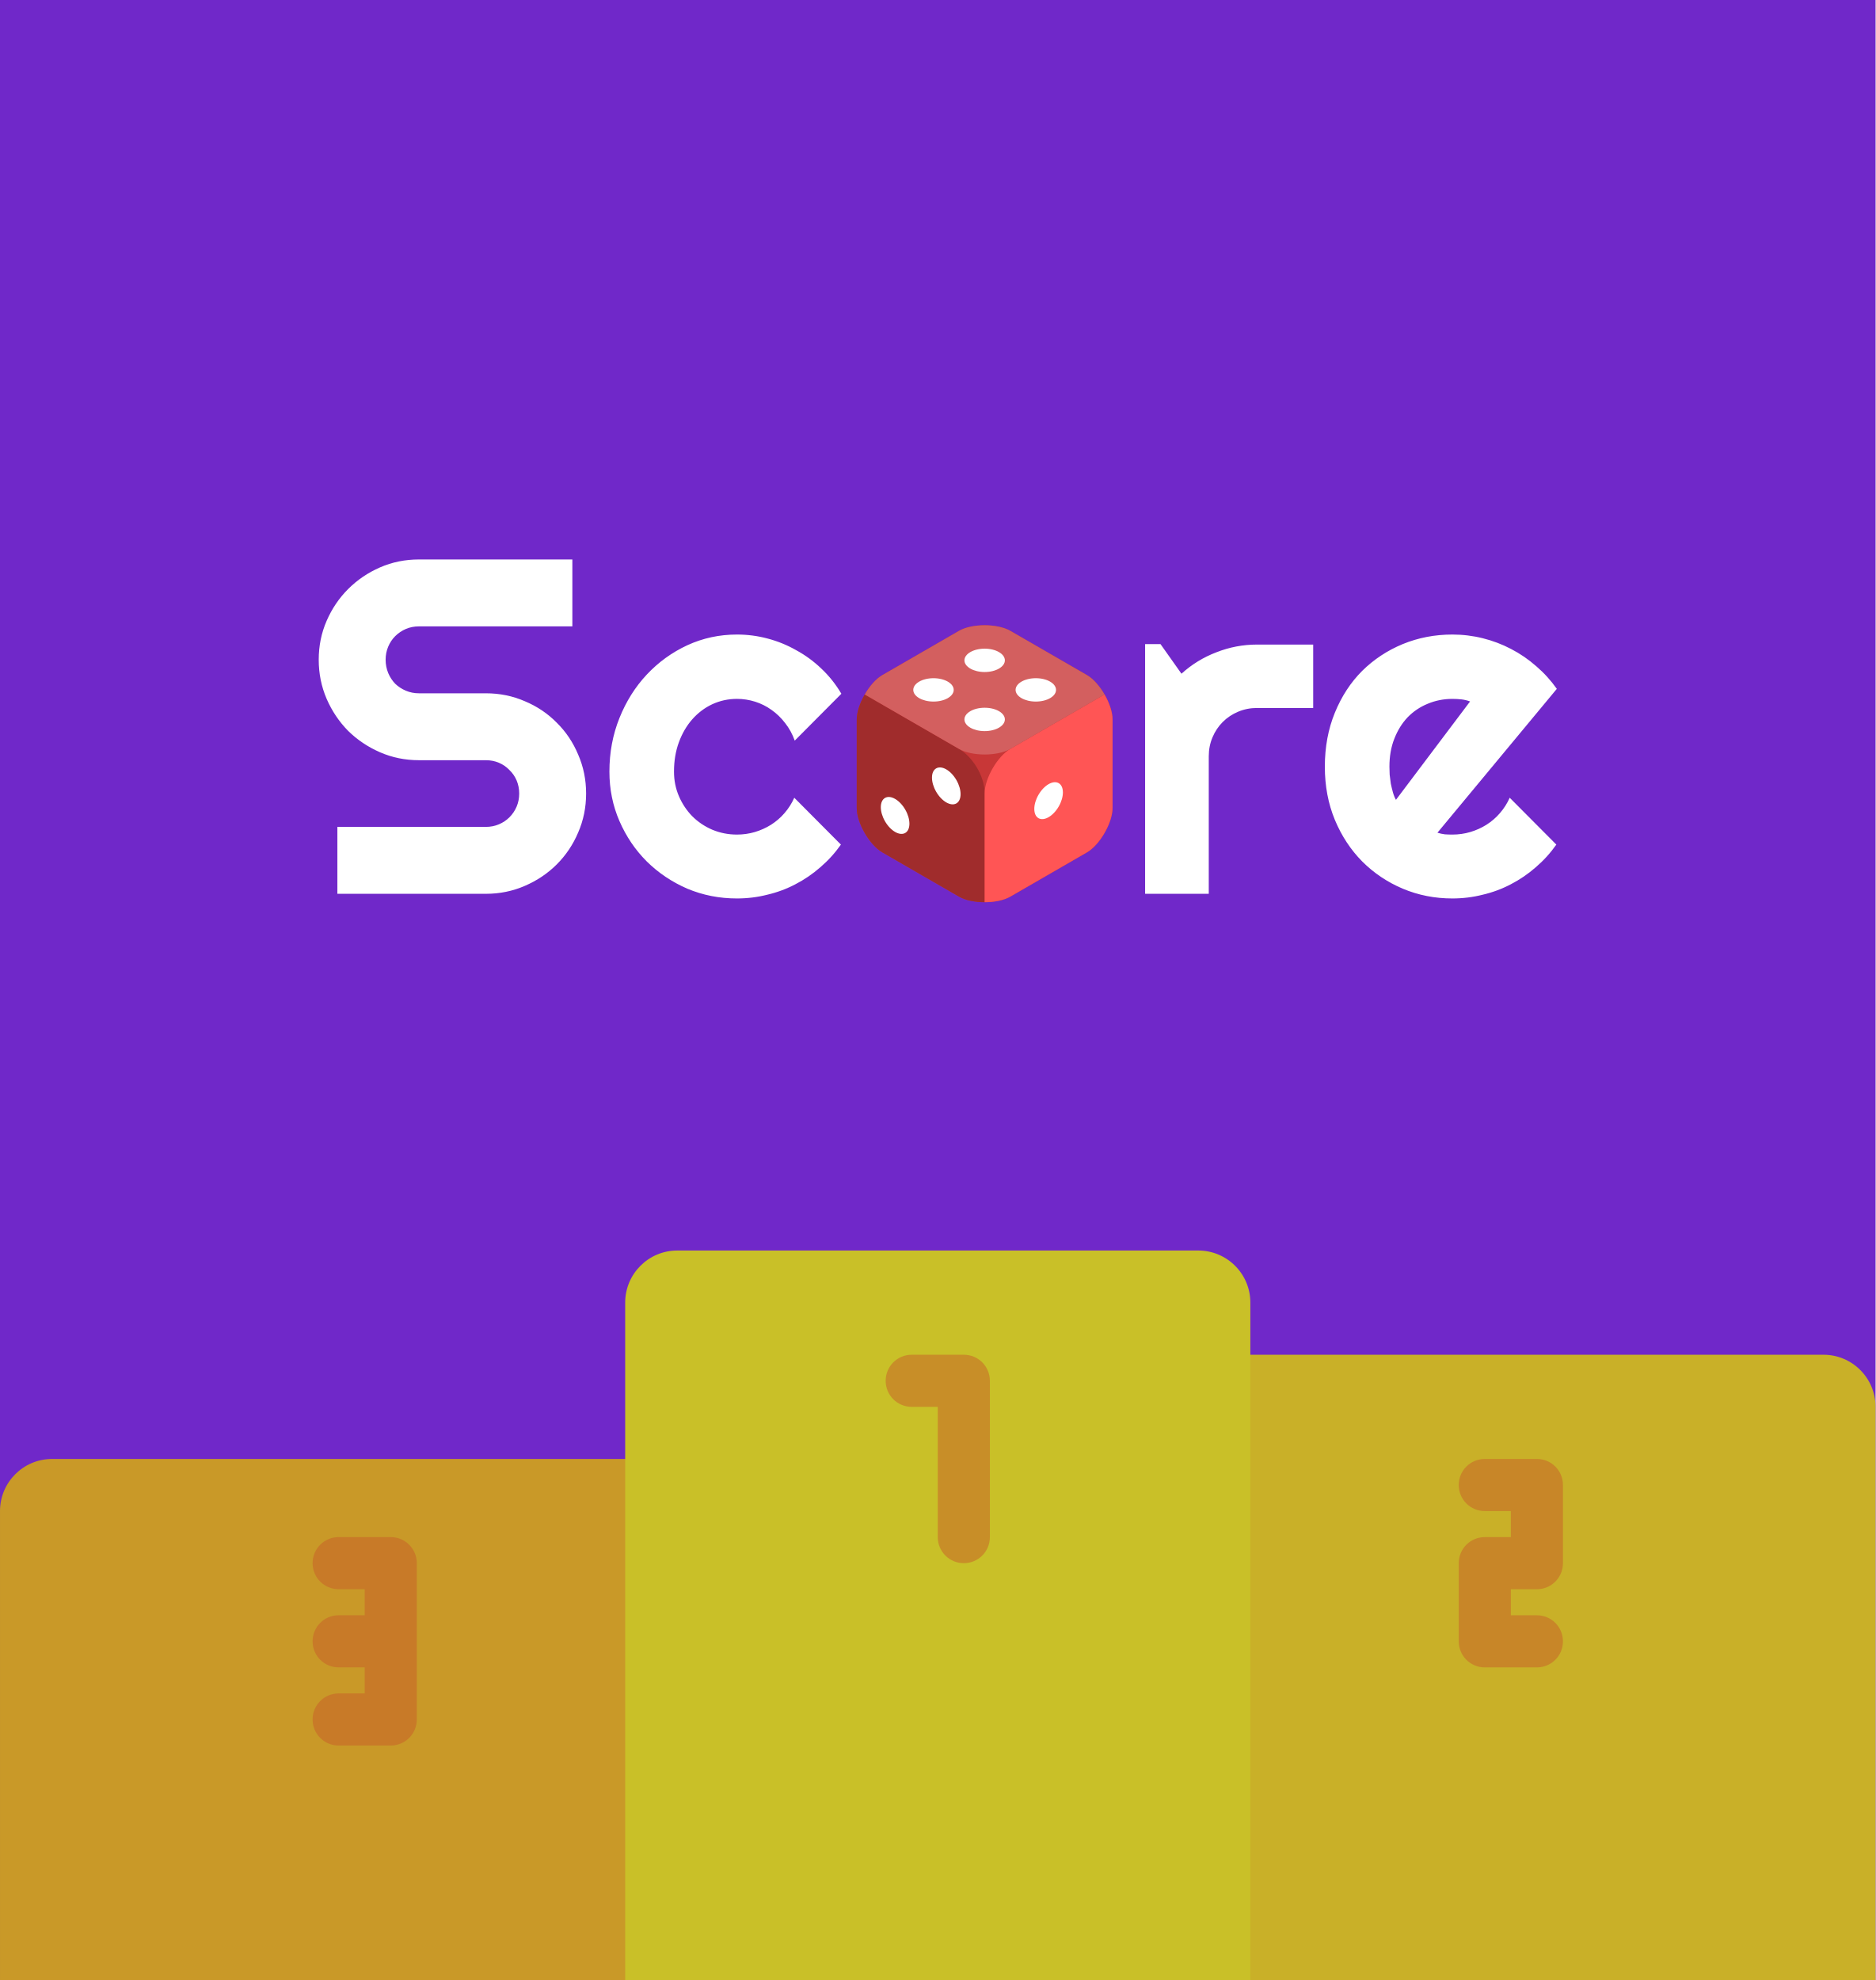
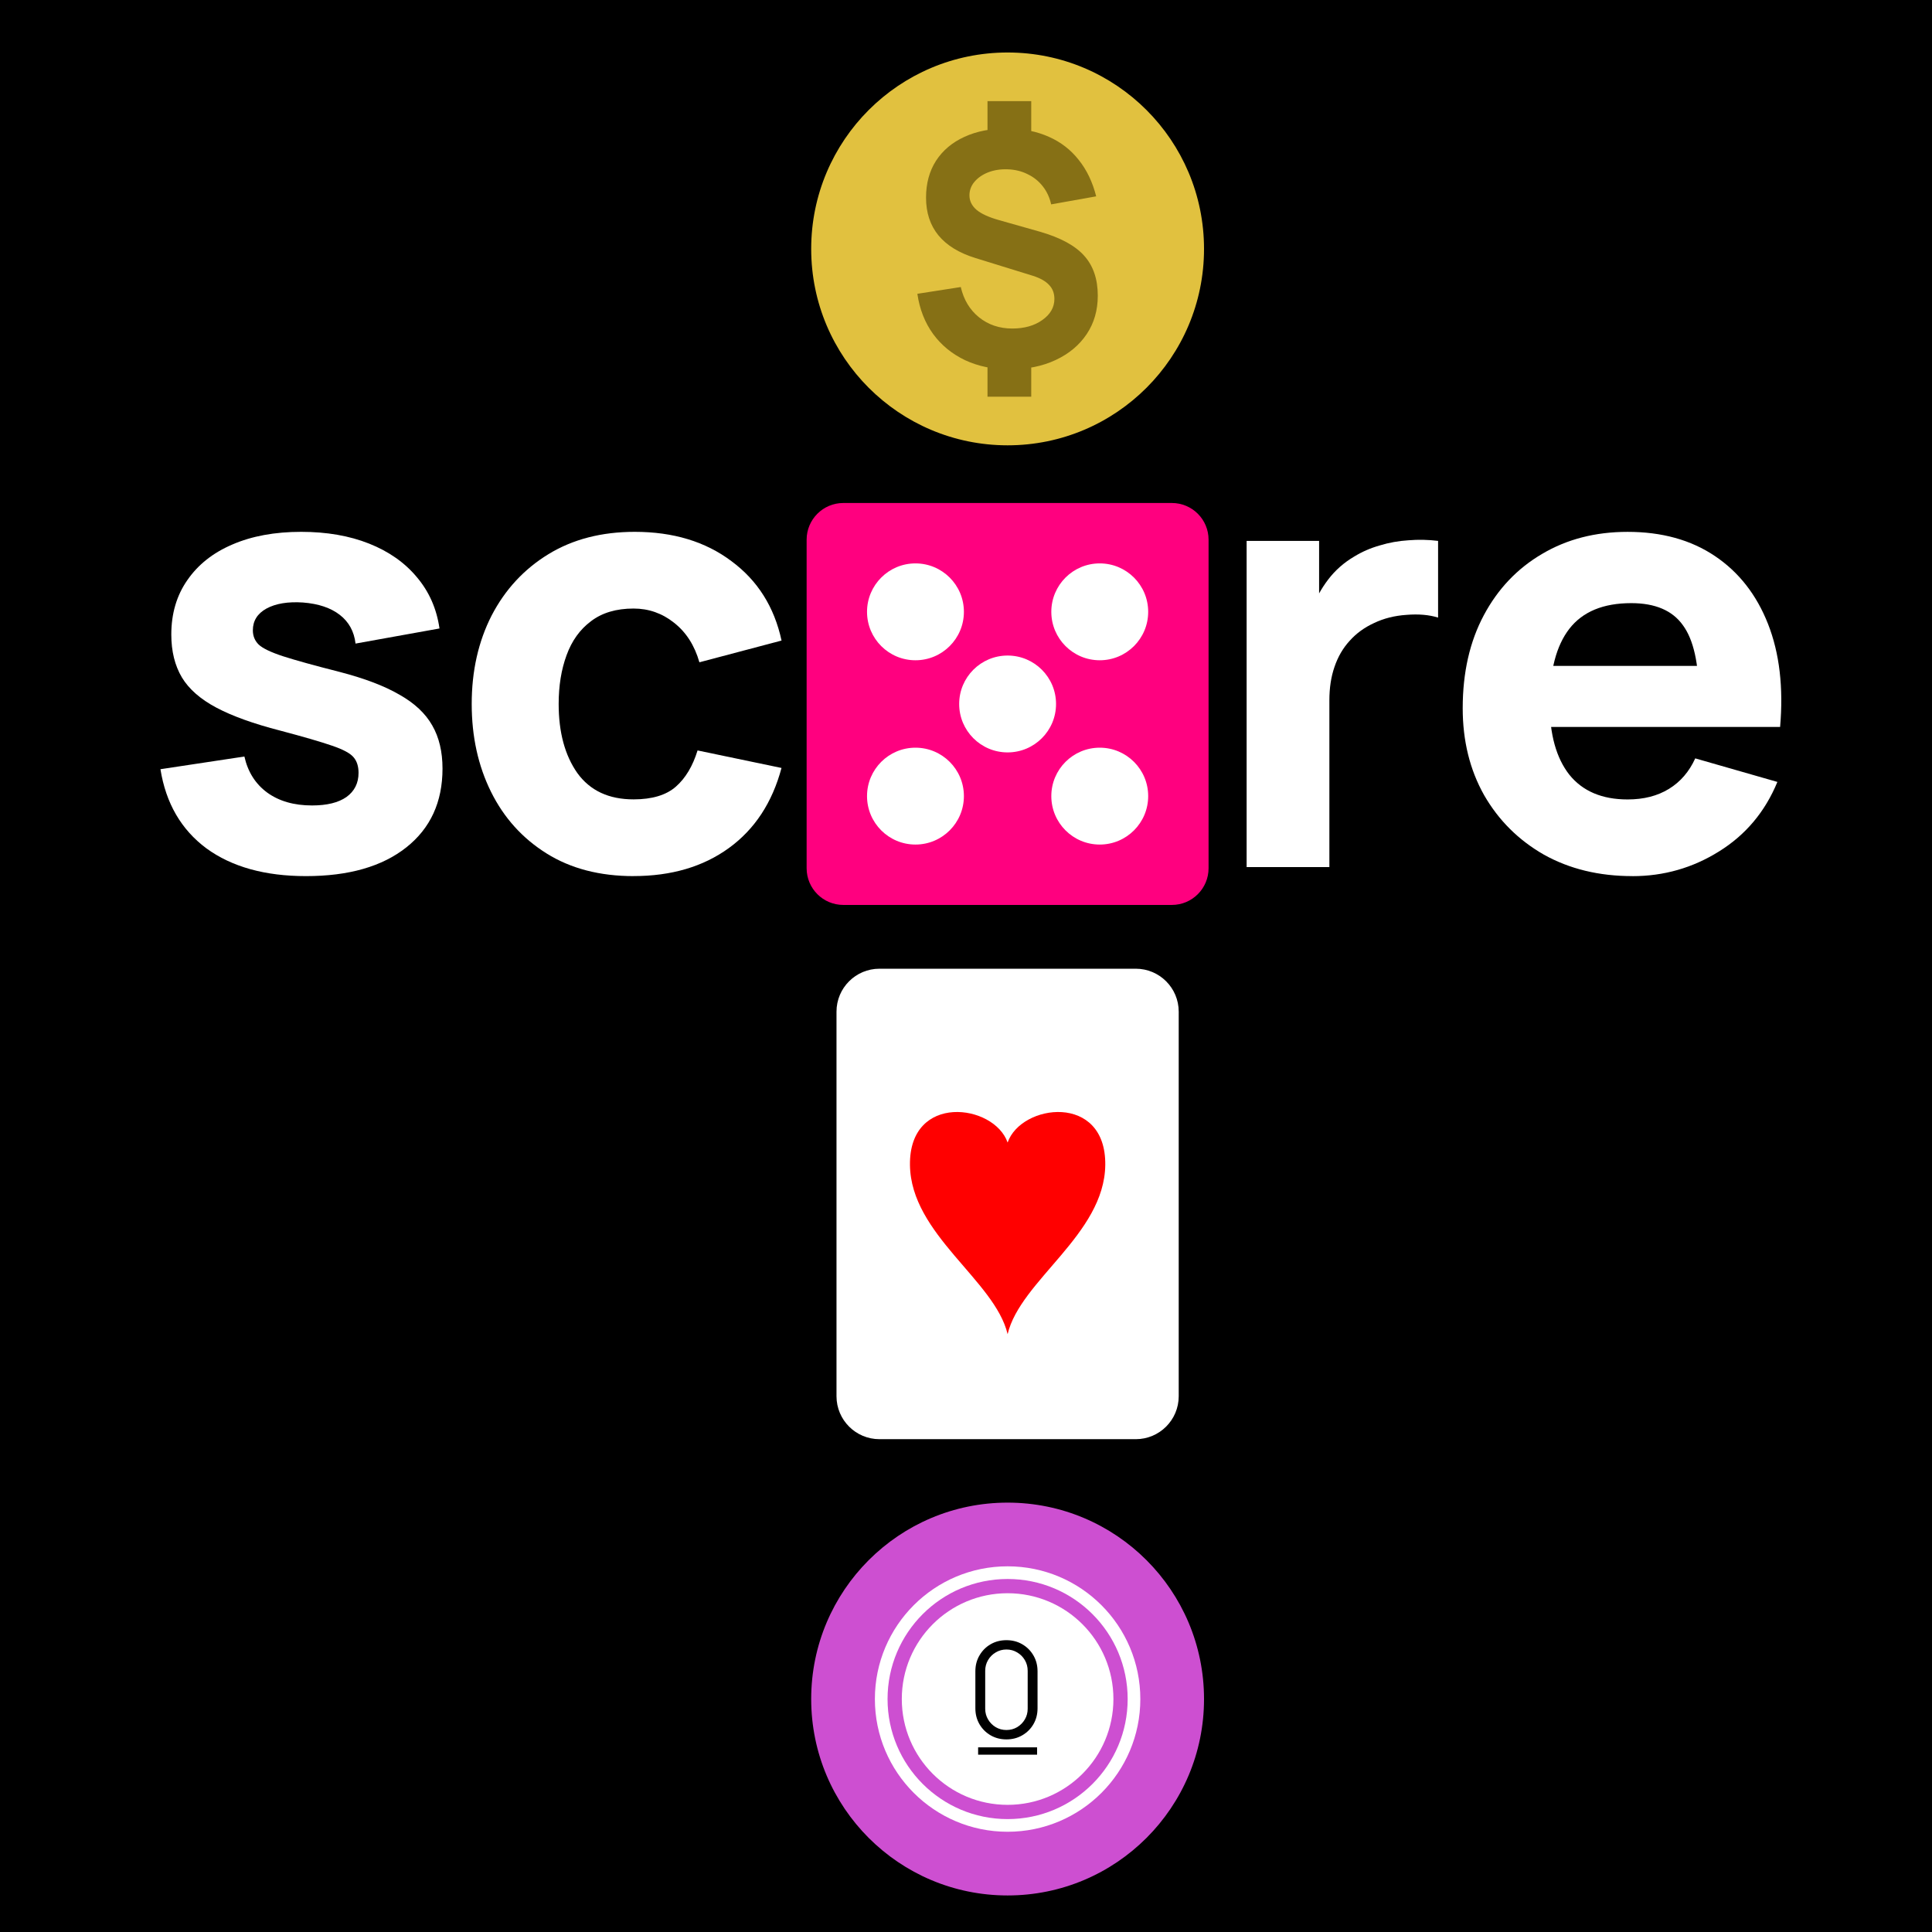
- <svg xmlns="http://www.w3.org/2000/svg" width="360" height="380" viewBox="0 0 95.25 100.542" version="1.1" id="svg28">
-   <defs id="defs32" />
-   <rect style="fill:#7028c9;fill-opacity:1;stroke-width:0.529;stroke-linecap:round;stroke-linejoin:round;paint-order:stroke markers fill" id="rect870" width="95.25" height="100.542" x="-0" y="0" ry="0" />
-   <rect style="fill:#c99928;fill-opacity:1;stroke-width:0.529;stroke-linecap:round;stroke-linejoin:round;paint-order:stroke markers fill" id="rect873" width="37.042" height="31.75" x="-0" y="74.084" ry="2.646" />
-   <g id="g866" transform="matrix(0.7500267,0,0,0.7500267,8.686094,20.90846)" style="stroke-width:1.333">
-     <path d="m 48.163,29.83 c -0.866,-0.5 -1.737,-1.994 -1.732,-3 v -6 c 0,-1 0.866,-2.5 1.732,-3 l 5.196,-3 c 0.866,-0.5 2.598,-0.5 3.464,0 l 5.196,3 c 0.866,0.5 1.732,2 1.732,3 v 6 c 0,1 -0.866,2.5 -1.732,3 l -5.196,3 c -0.866,0.5 -2.598,0.5 -3.464,0 z" fill="#c83737" id="path2" style="stroke-width:1.778" />
-     <path d="m 46.972,19.142 c -0.325,0.563 -0.541,1.188 -0.541,1.688 v 6 c -0.005,1.003 0.861,2.492 1.725,2.996 l 3.873,2.236 1.33,0.768 c 0.433,0.25 1.082,0.375 1.732,0.375 V 25.83 c 0,-1.215 -0.866,-2.5 -1.732,-3 z" fill="#a02c2c" id="path4" style="stroke-width:1.778" />
-     <path d="m 63.21,19.142 -6.387,3.688 c -0.866,0.5 -1.732,2 -1.732,3 v 7.375 c 0.647,0 1.294,-0.124 1.727,-0.372 l 0.005,-0.003 5.203,-3.004 c 0.861,-0.502 1.72,-1.99 1.725,-2.987 V 20.83 c 0,-0.5 -0.216,-1.126 -0.54,-1.688 z" fill="#ff5555" id="path6" style="stroke-width:1.778" />
-     <path d="m 55.091,14.455 c -0.65,0 -1.299,0.125 -1.732,0.375 l -5.196,3 c -0.433,0.25 -0.866,0.75 -1.191,1.312 l 6.387,3.688 c 0.866,0.5 2.598,0.5 3.464,0 L 63.21,19.142 C 62.885,18.58 62.452,18.08 62.02,17.83 l -5.197,-3 C 56.39,14.58 55.74,14.455 55.091,14.455 Z" fill="#d35f5f" id="path8" style="stroke-width:1.778" />
-     <ellipse cx="55.091" cy="20.83" rx="1.369" ry="0.791" fill="#ffffff" paint-order="stroke markers fill" id="ellipse10" style="stroke-width:1.778" />
-     <ellipse cx="55.091" cy="16.83" rx="1.369" ry="0.791" fill="#ffffff" paint-order="stroke markers fill" id="ellipse12" style="stroke-width:1.778" />
-     <ellipse cx="58.555" cy="18.83" rx="1.369" ry="0.791" fill="#ffffff" paint-order="stroke markers fill" id="ellipse14" style="stroke-width:1.778" />
-     <ellipse cx="51.627" cy="18.83" rx="1.369" ry="0.791" fill="#ffffff" paint-order="stroke markers fill" id="ellipse16" style="stroke-width:1.778" />
-     <ellipse cx="-6.908" cy="-64.625" rx="1.369" ry="0.791" transform="rotate(120)" fill="#ffffff" paint-order="stroke markers fill" id="ellipse18" style="stroke-width:1.778" />
-     <ellipse cx="48.183" cy="32.795" rx="1.369" ry="0.791" transform="matrix(0.5,0.8660254,0.8660254,-0.5,0,0)" fill="#ffffff" paint-order="stroke markers fill" id="ellipse20" style="stroke-width:1.778" />
-     <ellipse cx="48.183" cy="28.795" rx="1.369" ry="0.791" transform="matrix(0.5,0.8660254,0.8660254,-0.5,0,0)" fill="#ffffff" paint-order="stroke markers fill" id="ellipse22" style="stroke-width:1.778" />
-     <path d="m 10,16.788 q 0,-1.405 0.537,-2.636 0.536,-1.231 1.452,-2.147 0.931,-0.931 2.162,-1.468 Q 15.382,10 16.787,10 h 10.387 v 4.53 H 16.787 q -0.473,0 -0.884,0.174 -0.41,0.174 -0.726,0.49 -0.3,0.3 -0.473,0.71 -0.174,0.41 -0.174,0.884 0,0.473 0.174,0.9 0.173,0.41 0.473,0.726 0.316,0.3 0.726,0.473 0.41,0.174 0.884,0.174 h 4.53 q 1.405,0 2.637,0.536 1.246,0.521 2.162,1.453 0.931,0.915 1.452,2.162 0.537,1.231 0.537,2.636 0,1.405 -0.537,2.636 -0.52,1.231 -1.452,2.163 -0.916,0.915 -2.162,1.452 -1.232,0.537 -2.637,0.537 H 11.263 v -4.53 h 10.054 q 0.474,0 0.884,-0.174 0.41,-0.174 0.71,-0.474 0.316,-0.315 0.49,-0.726 0.174,-0.41 0.174,-0.884 0,-0.473 -0.174,-0.884 -0.174,-0.41 -0.49,-0.71 -0.3,-0.316 -0.71,-0.49 -0.41,-0.173 -0.884,-0.173 h -4.53 q -1.405,0 -2.636,-0.537 Q 12.92,22.518 11.989,21.602 11.073,20.671 10.537,19.44 10,18.193 10,16.788 Z m 35.389,2.304 -3.157,3.173 q -0.237,-0.663 -0.647,-1.184 -0.41,-0.536 -0.931,-0.9 -0.505,-0.363 -1.105,-0.552 -0.6,-0.19 -1.231,-0.19 -0.884,0 -1.674,0.364 -0.773,0.363 -1.357,1.026 -0.568,0.647 -0.9,1.547 -0.331,0.9 -0.331,1.988 0,0.884 0.331,1.658 0.332,0.773 0.9,1.357 0.584,0.584 1.357,0.916 0.79,0.331 1.674,0.331 0.63,0 1.215,-0.173 0.584,-0.174 1.09,-0.49 0.52,-0.331 0.915,-0.789 0.41,-0.473 0.663,-1.042 l 3.157,3.173 q -0.6,0.852 -1.39,1.531 -0.773,0.679 -1.688,1.152 -0.9,0.474 -1.91,0.71 -0.995,0.253 -2.052,0.253 -1.784,0 -3.363,-0.663 -1.562,-0.678 -2.746,-1.846 -1.168,-1.169 -1.847,-2.731 -0.679,-1.563 -0.679,-3.347 0,-1.941 0.68,-3.63 0.678,-1.689 1.846,-2.936 1.184,-1.263 2.746,-1.989 1.579,-0.726 3.363,-0.726 1.057,0 2.067,0.268 1.026,0.269 1.942,0.79 0.931,0.505 1.705,1.247 0.789,0.741 1.357,1.704 z m 24.877,13.544 h -4.31 V 15.73 h 1.042 l 1.42,2.005 q 1.043,-0.947 2.369,-1.452 1.326,-0.521 2.746,-0.521 h 3.804 v 4.293 h -3.804 q -0.679,0 -1.278,0.253 -0.6,0.252 -1.042,0.694 -0.442,0.442 -0.695,1.042 -0.252,0.6 -0.252,1.279 z M 85.75,28.5 q 0.253,0.079 0.506,0.11 0.252,0.016 0.505,0.016 0.631,0 1.215,-0.173 0.584,-0.174 1.09,-0.49 0.52,-0.331 0.915,-0.789 0.41,-0.473 0.663,-1.042 l 3.157,3.173 q -0.6,0.852 -1.39,1.531 -0.773,0.679 -1.688,1.152 -0.9,0.474 -1.91,0.71 -0.995,0.253 -2.052,0.253 -1.784,0 -3.362,-0.663 -1.563,-0.663 -2.747,-1.846 -1.168,-1.184 -1.847,-2.81 -0.679,-1.642 -0.679,-3.599 0,-2.005 0.68,-3.662 0.678,-1.657 1.846,-2.826 1.184,-1.168 2.747,-1.815 1.578,-0.647 3.362,-0.647 1.057,0 2.067,0.253 1.01,0.252 1.91,0.726 0.916,0.473 1.705,1.168 0.79,0.679 1.39,1.53 z m 2.21,-8.887 q -0.3,-0.11 -0.6,-0.142 -0.284,-0.031 -0.6,-0.031 -0.883,0 -1.672,0.331 -0.774,0.316 -1.358,0.916 -0.568,0.6 -0.9,1.452 -0.331,0.836 -0.331,1.894 0,0.237 0.016,0.537 0.031,0.3 0.079,0.615 0.063,0.3 0.142,0.584 0.078,0.284 0.205,0.505 z" style="line-height:1.25;-inkscape-font-specification:Righteous;fill:#ffffff;stroke-width:1.778" font-weight="400" font-size="32.327px" font-family="Righteous" id="path24" />
+ <svg xmlns="http://www.w3.org/2000/svg" width="107.982" height="107.982" version="1.1" viewBox="0 0 107.982 107.982" id="svg96">
+   <defs id="defs100" />
+   <rect style="fill:#000000;stroke-width:0.732;stroke-linecap:round;paint-order:markers stroke fill;stop-color:#000000" id="rect1008" width="107.982" height="107.982" x="0" y="0" ry="0" />
+   <g fill="#ffffff" id="g16" transform="translate(4.650488,23.34608)">
+     <rect x="40.433" y="4.767" width="22.465" height="22.465" ry="2.051" stop-color="#000000" stroke-linecap="round" stroke-width="0.34" style="fill:#ff007f;fill-opacity:1;paint-order:markers stroke fill" id="rect4" />
+     <g stroke-width="0.844" id="g14" style="fill:#ffffff">
+       <path d="m 12.453,25.621 q -3.443,0 -5.57,-1.553 Q 4.773,22.498 4.317,19.646 l 4.692,-0.709 q 0.287,1.283 1.266,2.009 0.996,0.726 2.515,0.726 1.249,0 1.924,-0.473 0.675,-0.489 0.675,-1.35 0,-0.54 -0.27,-0.861 -0.27,-0.338 -1.215,-0.658 -0.928,-0.321 -2.903,-0.844 -2.228,-0.574 -3.562,-1.283 -1.333,-0.709 -1.924,-1.688 -0.591,-0.996 -0.591,-2.397 0,-1.755 0.895,-3.038 0.895,-1.3 2.515,-1.992 1.637,-0.709 3.848,-0.709 2.144,0 3.798,0.658 1.654,0.658 2.667,1.874 1.03,1.215 1.266,2.869 l -4.692,0.844 q -0.118,-1.013 -0.878,-1.603 -0.76,-0.591 -2.059,-0.692 -1.266,-0.084 -2.042,0.338 -0.76,0.422 -0.76,1.215 0,0.473 0.321,0.793 0.338,0.321 1.367,0.658 1.046,0.338 3.173,0.878 2.076,0.54 3.325,1.266 1.266,0.709 1.84,1.722 0.574,0.996 0.574,2.414 0,2.802 -2.026,4.405 -2.026,1.603 -5.604,1.603 z" id="path6" style="fill:#ffffff" />
+       <path d="m 30.761,25.621 q -2.836,0 -4.861,-1.266 Q 23.874,23.089 22.794,20.912 21.714,18.734 21.714,16 q 0,-2.768 1.114,-4.946 1.131,-2.177 3.173,-3.426 2.042,-1.249 4.827,-1.249 3.224,0 5.401,1.637 2.194,1.62 2.802,4.439 l -4.591,1.215 q -0.405,-1.418 -1.418,-2.211 -0.996,-0.793 -2.262,-0.793 -1.452,0 -2.38,0.709 -0.928,0.692 -1.367,1.907 -0.439,1.198 -0.439,2.717 0,2.38 1.046,3.865 1.063,1.468 3.139,1.468 1.553,0 2.363,-0.709 0.81,-0.709 1.215,-2.026 l 4.692,0.979 q -0.776,2.903 -2.937,4.473 -2.16,1.57 -5.334,1.57 z" id="path8" style="fill:#ffffff" />
+       <path d="M 65.025,25.115 V 6.886 h 4.051 v 4.456 l -0.439,-0.574 q 0.354,-0.945 0.945,-1.722 0.591,-0.776 1.452,-1.283 0.658,-0.405 1.435,-0.625 0.776,-0.236 1.603,-0.287 0.827,-0.068 1.654,0.034 v 4.287 q -0.76,-0.236 -1.772,-0.152 -0.996,0.068 -1.806,0.456 -0.81,0.371 -1.367,0.996 -0.557,0.608 -0.844,1.452 -0.287,0.827 -0.287,1.874 v 9.317 z" id="path10" style="fill:#ffffff" />
+       <path d="m 86.588,25.621 q -2.802,0 -4.946,-1.198 -2.127,-1.215 -3.342,-3.325 -1.198,-2.127 -1.198,-4.861 0,-2.988 1.181,-5.199 1.181,-2.211 3.258,-3.426 2.076,-1.232 4.777,-1.232 2.869,0 4.878,1.35 2.009,1.35 2.971,3.798 0.962,2.447 0.675,5.756 h -4.54 v -1.688 q 0,-2.785 -0.895,-4 -0.878,-1.232 -2.886,-1.232 -2.346,0 -3.46,1.435 -1.097,1.418 -1.097,4.203 0,2.549 1.097,3.95 1.114,1.384 3.258,1.384 1.35,0 2.312,-0.591 0.962,-0.591 1.468,-1.705 l 4.591,1.317 q -1.03,2.498 -3.258,3.882 -2.211,1.384 -4.844,1.384 z m -6.043,-8.338 v -3.41 h 12.085 v 3.41 z" id="path12" style="fill:#ffffff" />
+     </g>
+     <text xml:space="preserve" style="font-size:40px;line-height:0.95;font-family:sans-serif" x="30.761" y="25.621" id="text951">
+       <tspan id="tspan949" x="30.761" y="25.621" />
+     </text>
  </g>
-   <rect style="fill:#c9b028;fill-opacity:1;stroke-width:0.529;stroke-linecap:round;stroke-linejoin:round;paint-order:stroke markers fill" id="rect877" width="37.042" height="37.042" x="58.208" y="68.792" ry="2.646" />
-   <rect style="fill:#c9c028;fill-opacity:1;stroke-width:0.529;stroke-linecap:round;stroke-linejoin:round;paint-order:stroke markers fill" id="rect875" width="31.75" height="42.333" x="31.75" y="63.5" ry="2.646" />
-   <path id="rect879" style="fill:#c95c28;fill-opacity:0.5;stroke-width:0.529;stroke-linecap:round;stroke-linejoin:round;paint-order:stroke markers fill" d="m 46.302,68.792 c -0.733,0 -1.323,0.59 -1.323,1.323 0,0.733 0.59,1.323 1.323,1.323 h 1.323 v 6.615 c 0,0.733 0.59,1.323 1.323,1.323 0.733,0 1.323,-0.59 1.323,-1.323 v -7.938 c 0,-0.733 -0.59,-1.323 -1.323,-1.323 z" />
-   <path id="rect883" style="fill:#c95c28;fill-opacity:0.5;stroke-width:0.529;stroke-linecap:round;stroke-linejoin:round;paint-order:stroke markers fill" d="m 75.406,74.084 c -0.733,0 -1.323,0.59 -1.323,1.323 0,0.733 0.59,1.323 1.323,1.323 h 1.323 v 1.323 h -1.323 c -0.733,0 -1.323,0.59 -1.323,1.323 v 3.969 c 0,0.733 0.59,1.323 1.323,1.323 h 2.646 c 0.733,0 1.323,-0.59 1.323,-1.323 0,-0.733 -0.59,-1.323 -1.323,-1.323 h -1.323 v -1.323 h 1.323 c 0.046,0 0.091,-0.002 0.135,-0.007 0.669,-0.068 1.188,-0.629 1.188,-1.316 v -3.969 c 0,-0.733 -0.59,-1.323 -1.323,-1.323 z" />
-   <path id="rect911" style="fill:#c95c28;fill-opacity:0.5;stroke-width:0.529;stroke-linecap:round;stroke-linejoin:round;paint-order:stroke markers fill" d="m 17.198,78.052 c -0.733,0 -1.323,0.59 -1.323,1.323 0,0.733 0.59,1.323 1.323,1.323 h 1.323 v 1.323 h -1.323 c -0.733,0 -1.323,0.59 -1.323,1.323 0,0.733 0.59,1.323 1.323,1.323 h 1.323 v 1.323 h -1.323 c -0.733,0 -1.323,0.59 -1.323,1.323 0,0.733 0.59,1.323 1.323,1.323 h 2.646 c 0.046,0 0.091,-0.002 0.135,-0.007 0.669,-0.068 1.188,-0.629 1.188,-1.316 v -7.938 c 0,-0.733 -0.59,-1.323 -1.323,-1.323 z" />
+   <g stroke-linecap="round" stroke-width="0.515" id="g28" style="fill:#ffffff" transform="translate(4.650488,23.34608)">
+     <circle cx="51.666" cy="16" r="2.707" stop-color="#000000" style="fill:#ffffff;paint-order:markers stroke fill" id="circle18" />
+     <circle cx="46.516" cy="21.15" r="2.707" stop-color="#000000" style="fill:#ffffff;paint-order:markers stroke fill" id="circle20" />
+     <circle cx="46.516" cy="10.85" r="2.707" stop-color="#000000" style="fill:#ffffff;paint-order:markers stroke fill" id="circle22" />
+     <circle cx="56.816" cy="10.85" r="2.707" stop-color="#000000" style="fill:#ffffff;paint-order:markers stroke fill" id="circle24" />
+     <circle cx="56.816" cy="21.15" r="2.707" stop-color="#000000" style="fill:#ffffff;paint-order:markers stroke fill" id="circle26" />
+   </g>
+   <g id="g991" transform="translate(4.650987,19.29064)">
+     <rect x="42.102" y="34.852" width="19.127" height="26.295" ry="2.401" stop-color="#000000" stroke-linecap="round" stroke-width="0.34" style="fill:#ffffff;paint-order:markers stroke fill" id="rect32" />
+     <path d="m 57.124,45.825 c -0.049,3.882 -4.745,6.443 -5.458,9.452 -0.712,-3.009 -5.409,-5.57 -5.458,-9.452 -0.051,-4.042 4.706,-3.427 5.458,-1.258 0.751,-2.169 5.509,-2.784 5.458,1.258 z" fill="#f00" id="path46" style="fill:#ff0000" />
+   </g>
+   <g id="g996" transform="translate(4.650488,-66.08831)">
+     <circle cx="51.666" cy="80" r="10.978" fill="#e1c13f" stop-color="#000000" style="paint-order:markers stroke fill" id="circle60" />
+     <g aria-label="$" id="text64" style="font-size:17.978px;line-height:1.25;font-family:Manrope;fill:#867015;stroke-width:0.449">
+       <path d="m 50.542,88.261 v -2.157 h 2.445 v 2.157 z m 0,-14.364 v -2.157 h 2.445 v 2.157 z m 1.24,12.836 q -1.393,0 -2.49,-0.512 -1.097,-0.521 -1.789,-1.465 -0.692,-0.953 -0.881,-2.247 l 2.427,-0.378 q 0.243,1.061 1.016,1.69 0.782,0.629 1.861,0.629 1.016,0 1.681,-0.476 0.674,-0.476 0.674,-1.178 0,-0.476 -0.297,-0.782 -0.288,-0.315 -0.908,-0.512 l -3.2,-0.989 q -2.769,-0.854 -2.769,-3.38 0,-1.187 0.557,-2.058 0.566,-0.872 1.591,-1.339 1.034,-0.476 2.436,-0.467 1.285,0.018 2.283,0.467 0.998,0.44 1.663,1.285 0.674,0.836 0.98,2.041 l -2.517,0.449 q -0.126,-0.575 -0.467,-1.007 -0.342,-0.44 -0.854,-0.683 -0.503,-0.252 -1.124,-0.27 -0.593,-0.018 -1.079,0.171 -0.476,0.189 -0.764,0.53 -0.279,0.333 -0.279,0.755 0,0.467 0.396,0.809 0.396,0.333 1.258,0.575 l 2.283,0.647 q 1.717,0.494 2.472,1.339 0.764,0.845 0.764,2.238 0,1.223 -0.62,2.148 -0.62,0.926 -1.735,1.447 -1.106,0.521 -2.571,0.521 z" style="font-weight:800;font-family:Manrope;fill:#867015;stroke-width:0.449" id="path864" />
+     </g>
+   </g>
+   <g id="g1006" transform="translate(4.650488,-17.03851)">
+     <g id="g88">
+       <circle cx="51.666" cy="112" r="10.978" fill="#cd4fd1" stop-color="#000000" style="paint-order:markers stroke fill" id="circle80" />
+       <circle cx="51.666" cy="112" r="7.418" fill="#ffffff" stop-color="#000000" style="paint-order:markers stroke fill" id="circle82" />
+       <circle cx="51.666" cy="112" r="6.71" fill="#cd4fd1" stop-color="#000000" style="paint-order:markers stroke fill" id="circle84" />
+       <circle cx="51.666" cy="112" r="5.914" fill="#ffffff" stop-color="#000000" style="paint-order:markers stroke fill" id="circle86" />
+     </g>
+     <g aria-label="0" id="text92" style="font-size:7.395px;line-height:1.25;font-family:sans-serif;stroke-width:0.185">
+       <path d="m 51.601,114.256 q -0.492,0 -0.887,-0.229 -0.392,-0.229 -0.621,-0.621 -0.229,-0.396 -0.229,-0.887 v -2.071 q 0,-0.492 0.229,-0.884 0.229,-0.396 0.621,-0.625 0.396,-0.229 0.887,-0.229 0.492,0 0.884,0.229 0.396,0.229 0.625,0.625 0.229,0.392 0.229,0.884 v 2.071 q 0,0.492 -0.229,0.887 -0.229,0.392 -0.625,0.621 -0.392,0.229 -0.884,0.229 z m 0,-0.525 q 0.329,0 0.599,-0.159 0.27,-0.163 0.429,-0.433 0.159,-0.27 0.159,-0.595 v -2.122 q 0,-0.329 -0.159,-0.599 -0.159,-0.27 -0.429,-0.429 -0.27,-0.163 -0.599,-0.163 -0.329,0 -0.599,0.163 -0.27,0.159 -0.429,0.429 -0.159,0.27 -0.159,0.599 v 2.122 q 0,0.325 0.159,0.595 0.159,0.27 0.429,0.433 0.27,0.159 0.599,0.159 z" style="font-family:Manrope;stroke-width:0.185" id="path861" />
+     </g>
+     <rect x="50.018" y="114.7" width="3.296" height="0.41" stop-color="#000000" style="paint-order:markers stroke fill" id="rect94" />
+   </g>
+   <view id="normal" viewBox="0 0 100 32" />
+   <view id="card" viewBox="0 32 100 32" />
+   <view id="money" viewBox="0 64 100 32" />
+   <view id="bingo" viewBox="0 96 100 32" />
</svg>
